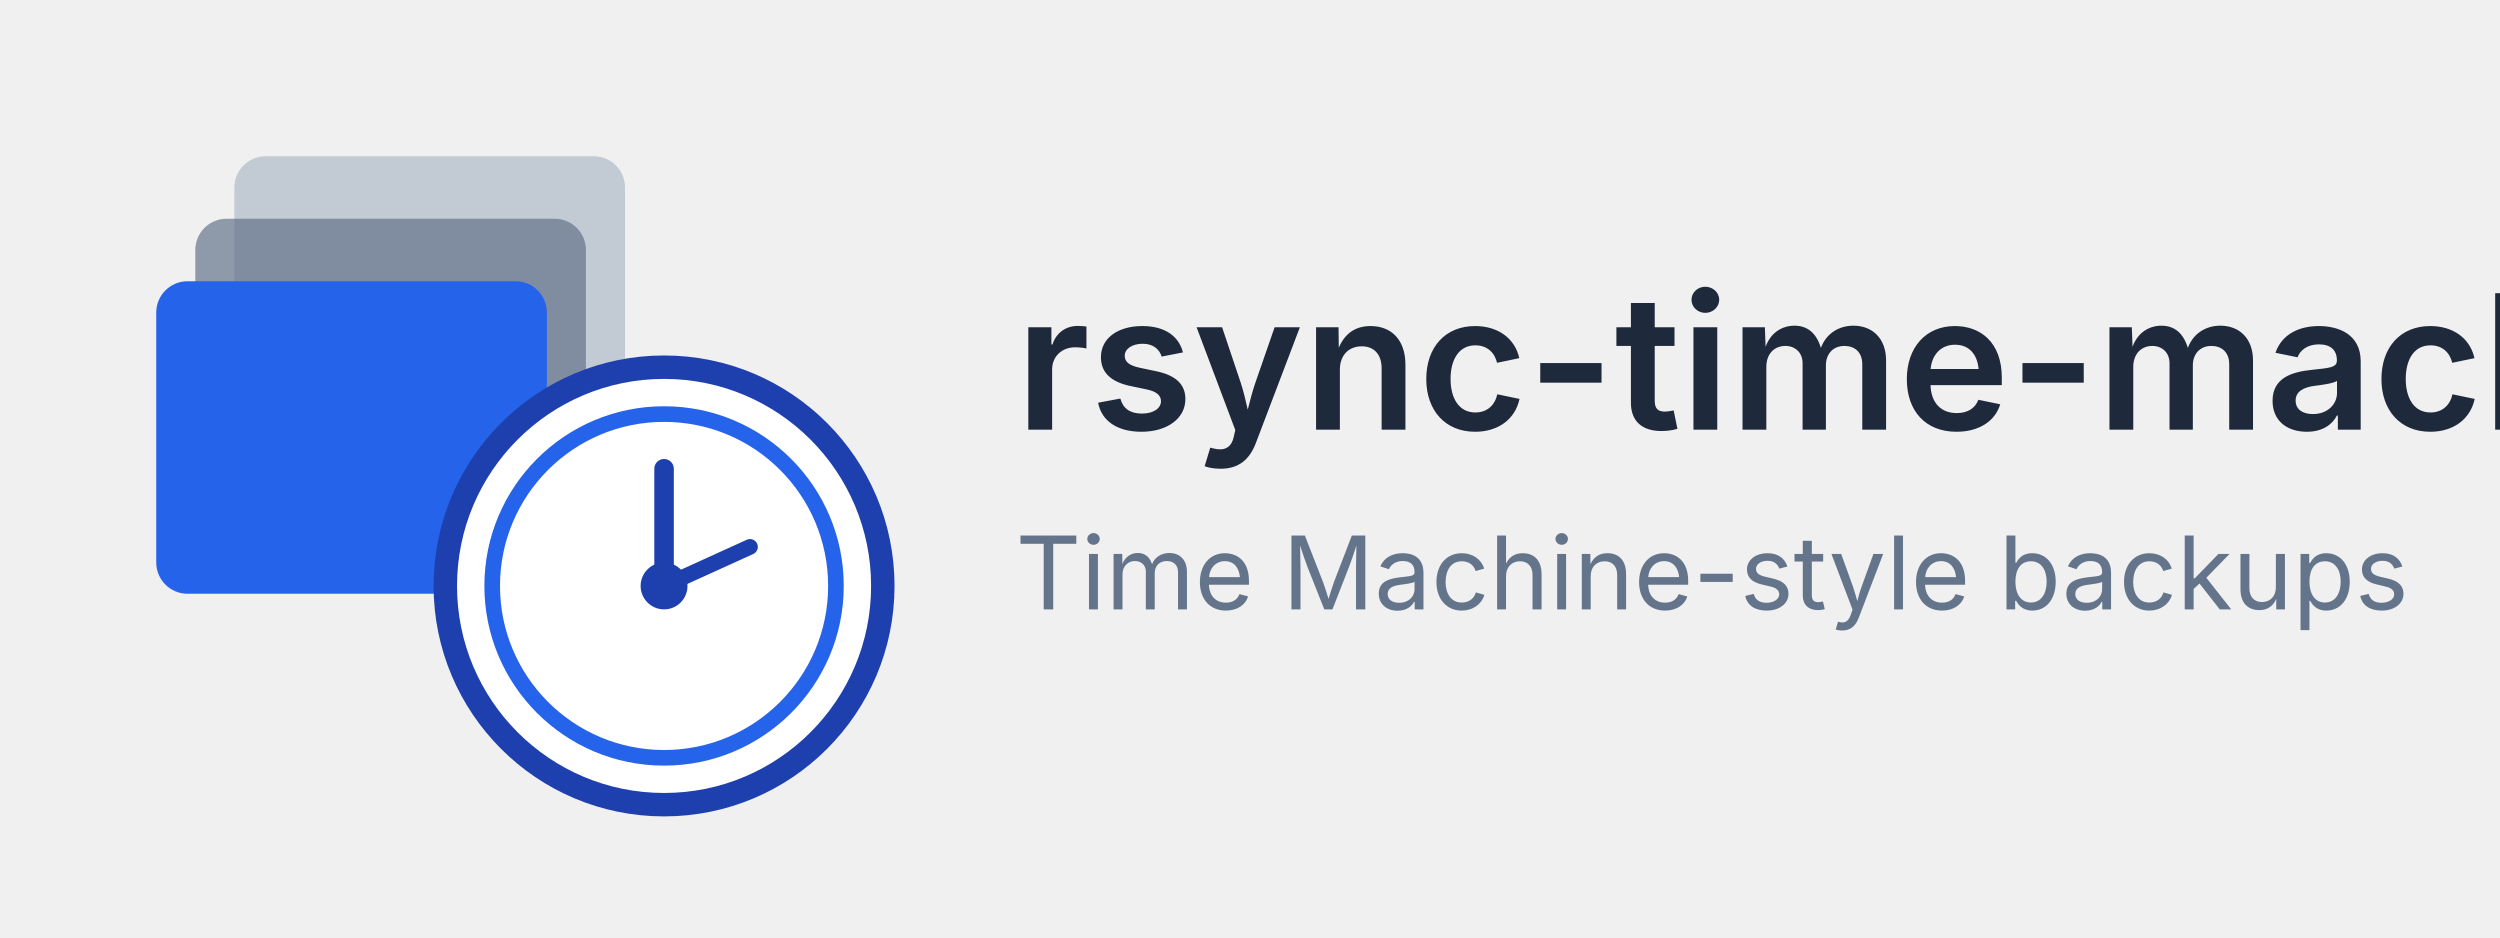
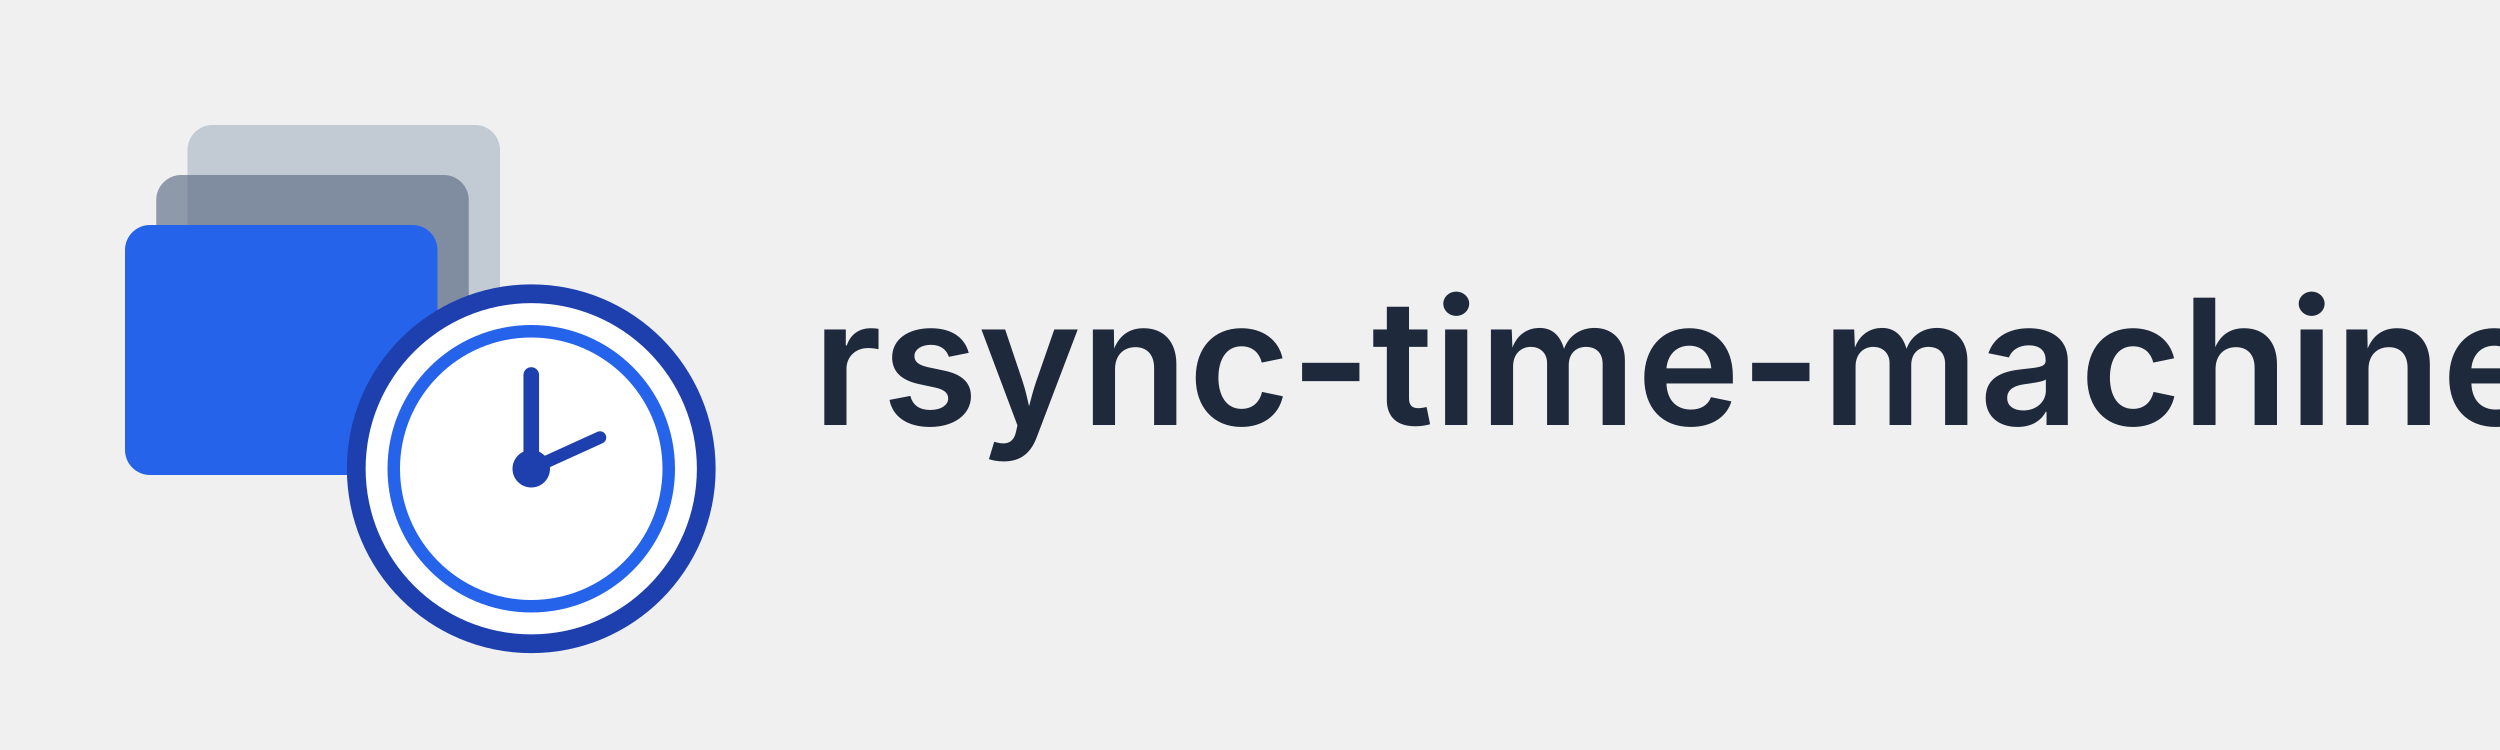
- <svg xmlns="http://www.w3.org/2000/svg" viewBox="0 0 320 120">
+ <svg xmlns="http://www.w3.org/2000/svg" viewBox="0 0 400 120">
  <rect x="30" y="20" width="50" height="40" rx="4" fill="#94a3b8" opacity="0.5" />
  <rect x="25" y="28" width="50" height="40" rx="4" fill="#64748b" opacity="0.7" />
  <rect x="20" y="36" width="50" height="40" rx="4" fill="#2563eb" />
  <circle cx="85" cy="75" r="28" fill="white" stroke="#1e40af" stroke-width="3" />
  <circle cx="85" cy="75" r="22" fill="none" stroke="#2563eb" stroke-width="2" />
  <line x1="85" y1="75" x2="85" y2="60" stroke="#1e40af" stroke-width="2.5" stroke-linecap="round" />
  <line x1="85" y1="75" x2="96" y2="70" stroke="#1e40af" stroke-width="2" stroke-linecap="round" />
  <circle cx="85" cy="75" r="3" fill="#1e40af" />
-   <text x="130" y="55" font-family="system-ui, -apple-system, sans-serif" font-size="24" font-weight="600" fill="#1e293b">rsync-time-machine</text>
-   <text x="130" y="78" font-family="system-ui, -apple-system, sans-serif" font-size="13" fill="#64748b">Time Machine-style backups</text>
+   <text x="130" y="68" font-family="system-ui, -apple-system, sans-serif" font-size="28" font-weight="600" fill="#1e293b">rsync-time-machine</text>
</svg>
